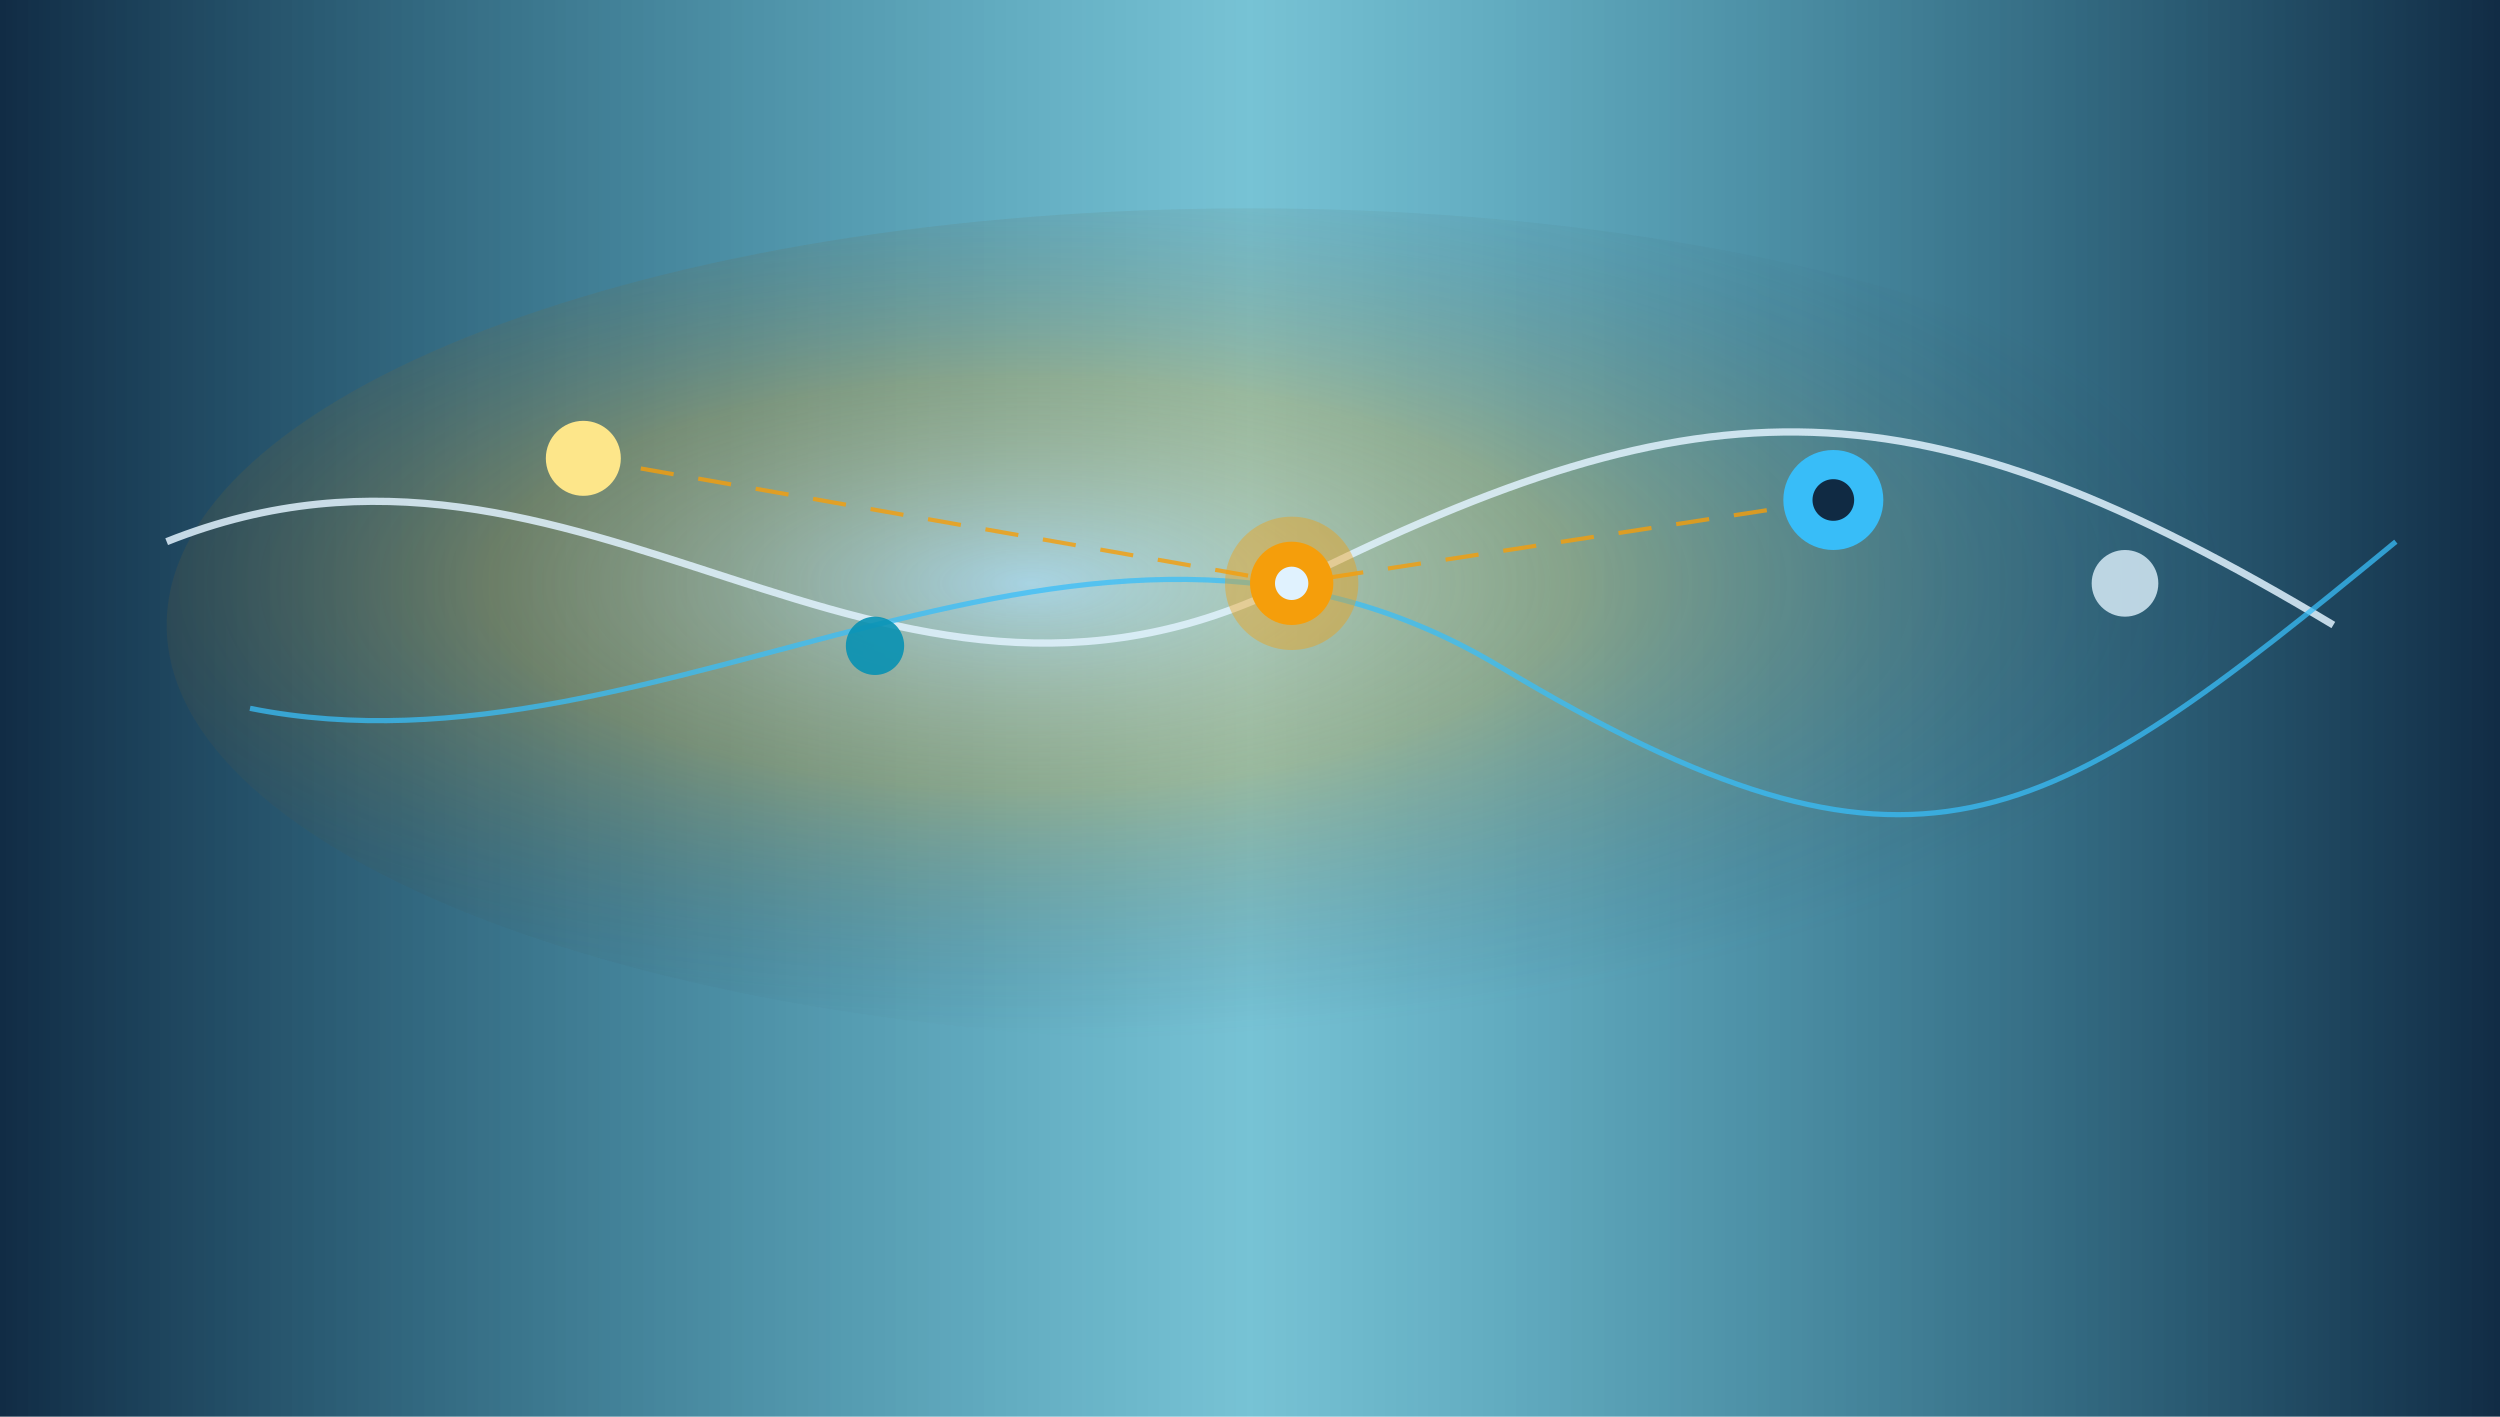
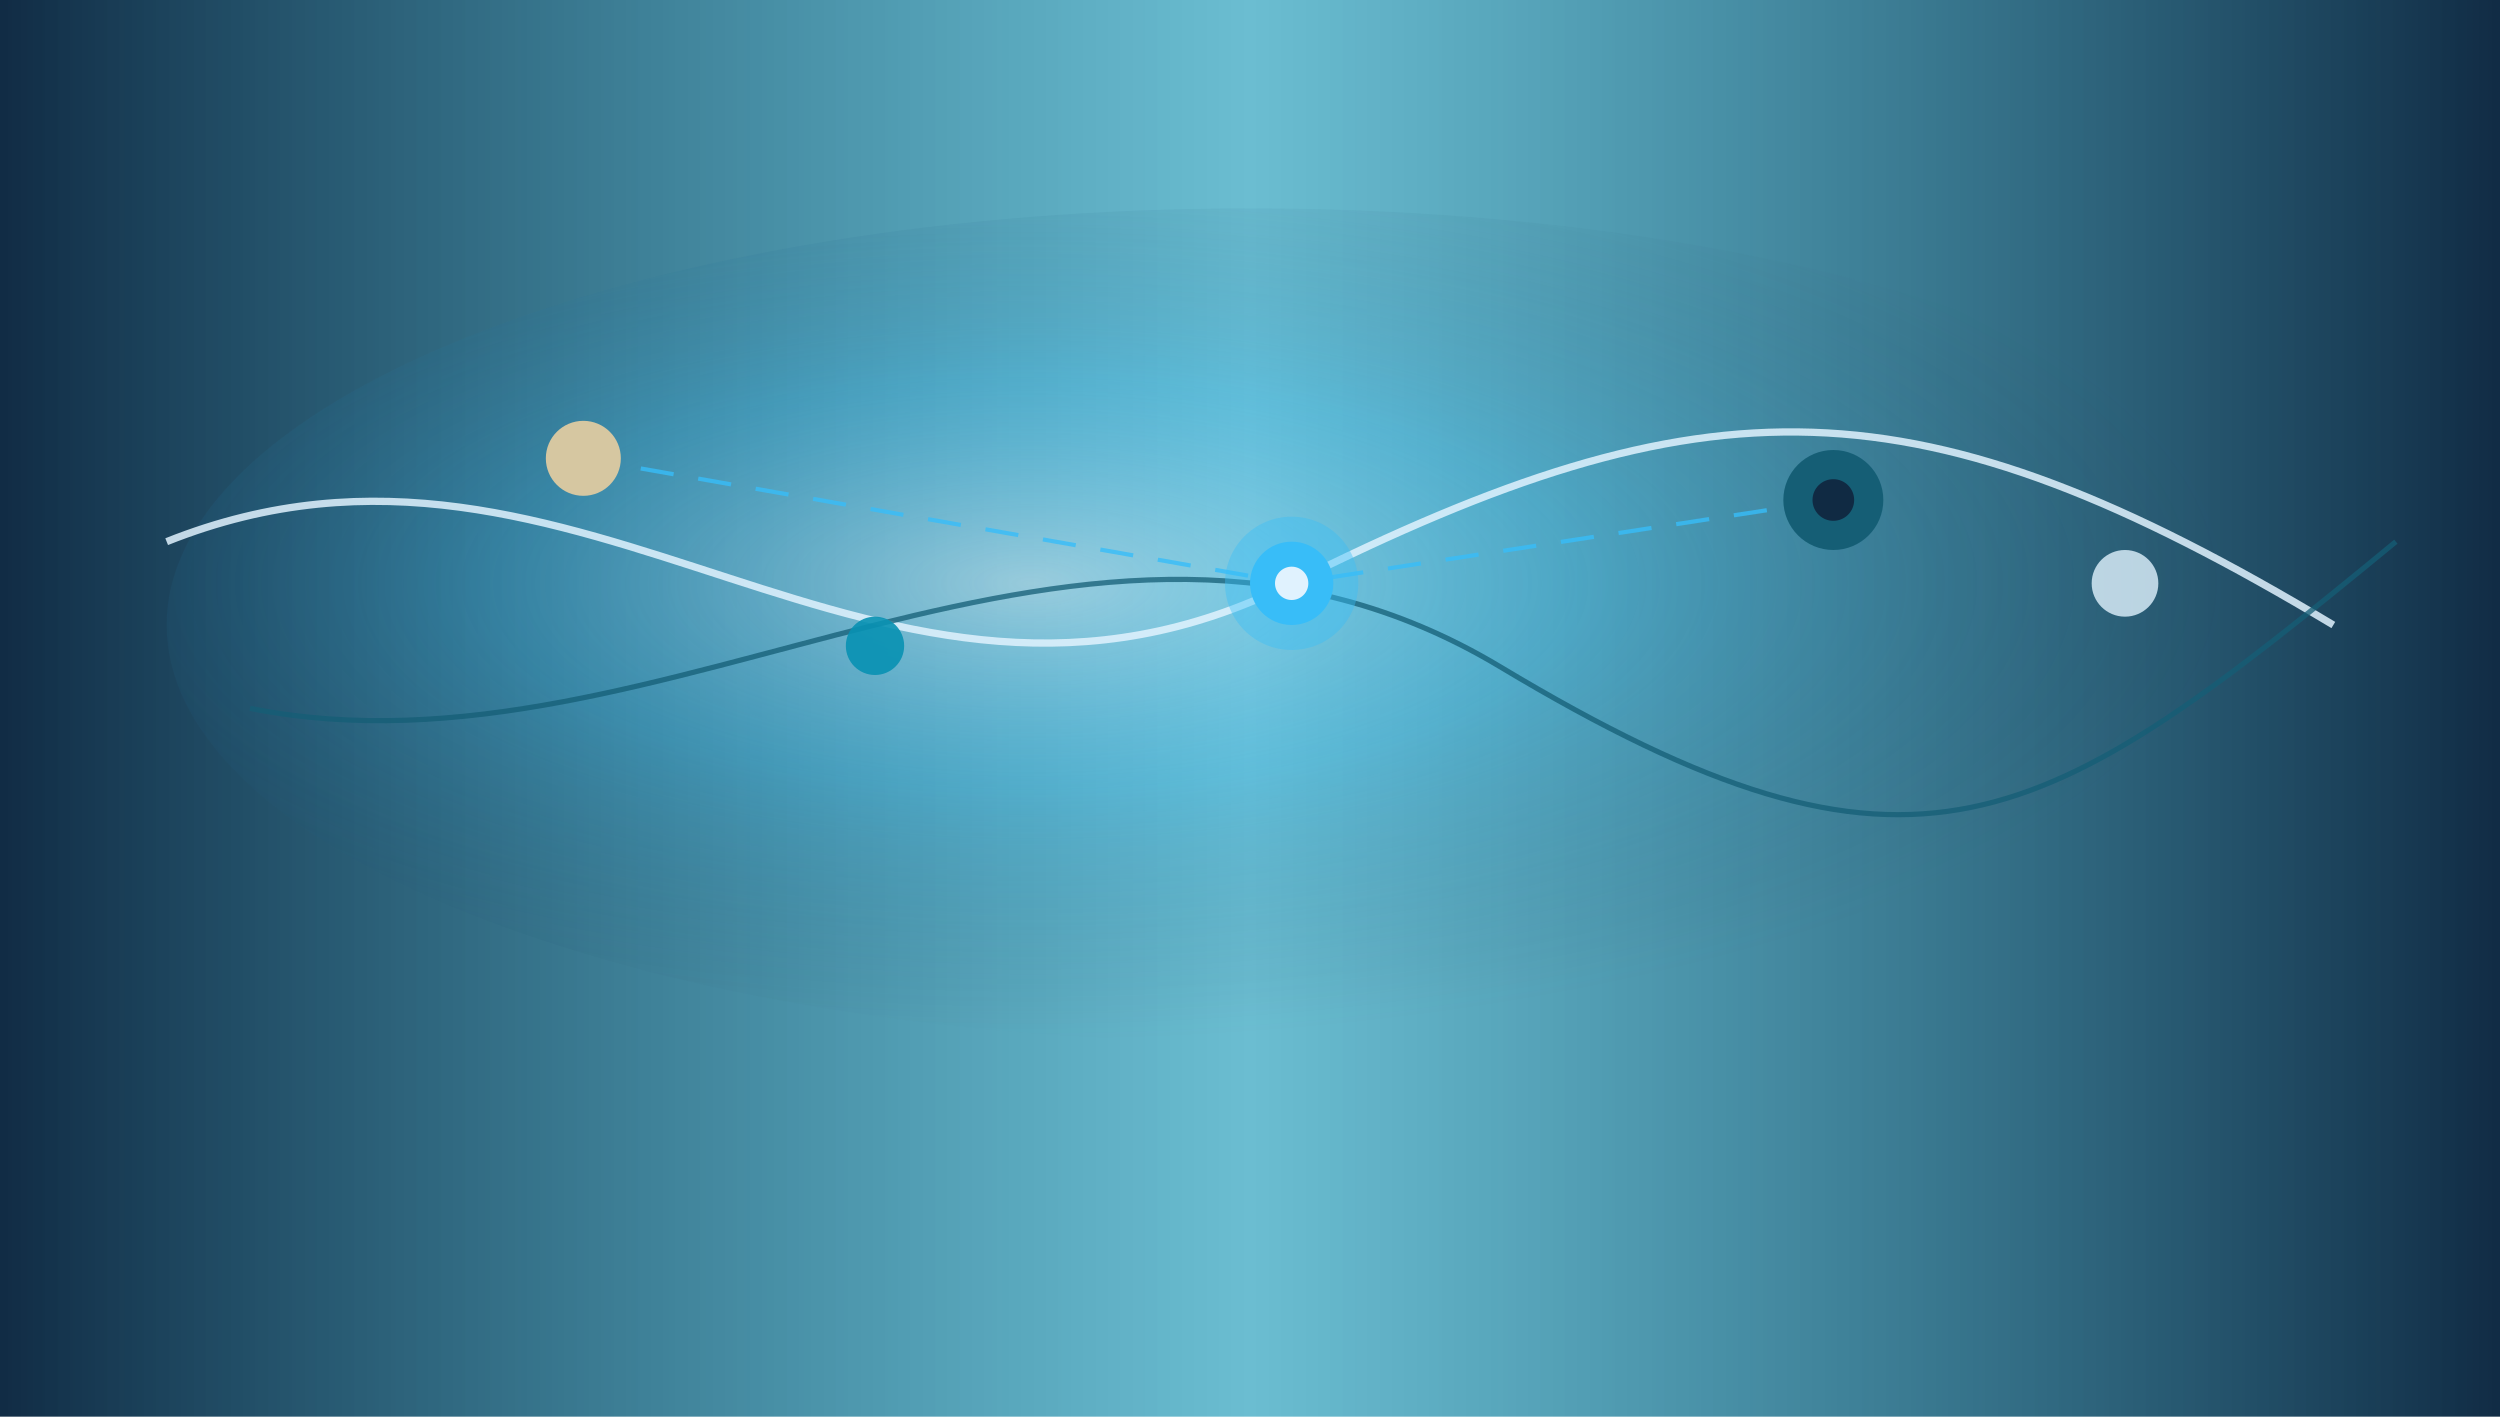
<svg xmlns="http://www.w3.org/2000/svg" viewBox="0 0 1200 680" preserveAspectRatio="xMidYMid slice" width="100%" height="100%">
  <defs>
    <linearGradient id="grad_event_1" x1="0%" y1="0%" x2="100%" y2="0%">
      <stop offset="0%" stop-color="#102A43" />
-       <stop offset="50%" stop-color="#0891B2" stop-opacity="0.55" />
+       <stop offset="50%" stop-color="#0891B2" stop-opacity="0.6" />
      <stop offset="100%" stop-color="#102A43" />
    </linearGradient>
    <radialGradient id="glow_event_1" cx="40%" cy="45%" r="55%">
-       <stop offset="0%" stop-color="#E0F2FE" stop-opacity="0.9" />
-       <stop offset="45%" stop-color="#F59E0B" stop-opacity="0.45" />
+       <stop offset="0%" stop-color="#E0F2FE" stop-opacity="0.85" />
+       <stop offset="45%" stop-color="#38BDF8" stop-opacity="0.4" />
      <stop offset="100%" stop-color="#102A43" stop-opacity="0" />
    </radialGradient>
  </defs>
  <rect width="1200" height="680" fill="url(#grad_event_1)" />
-   <ellipse cx="600" cy="300" rx="520" ry="200" fill="url(#glow_event_1)" opacity="0.6" />
+   <ellipse cx="600" cy="300" rx="520" ry="200" fill="url(#glow_event_1)" opacity="0.55" />
  <path d="M 80 260 C 280 180 420 380 620 280 S 920 180 1120 300" fill="none" stroke="#E0F2FE" stroke-width="3.5" stroke-opacity="0.85" />
-   <path d="M 120 340 C 320 380 520 200 720 320 S 980 400 1150 260" fill="none" stroke="#38BDF8" stroke-width="2.5" stroke-opacity="0.75" />
-   <path d="M 280 220 L 620 280 L 880 240" fill="none" stroke="#F59E0B" stroke-width="2" stroke-dasharray="16 12" stroke-opacity="0.8" />
-   <circle cx="280" cy="220" r="18" fill="#FDE68A" />
-   <circle cx="620" cy="280" r="32" fill="#F59E0B" opacity="0.4" />
-   <circle cx="620" cy="280" r="20" fill="#F59E0B" />
+   <path d="M 120 340 C 320 380 520 200 720 320 S 980 400 1150 260" fill="none" stroke="#155E75" stroke-width="2.5" stroke-opacity="0.75" />
+   <path d="M 280 220 L 620 280 L 880 240" fill="none" stroke="#38BDF8" stroke-width="2" stroke-dasharray="16 12" stroke-opacity="0.8" />
+   <circle cx="280" cy="220" r="18" fill="#D6C7A1" />
+   <circle cx="620" cy="280" r="32" fill="#38BDF8" opacity="0.4" />
+   <circle cx="620" cy="280" r="20" fill="#38BDF8" />
  <circle cx="620" cy="280" r="8" fill="#E0F2FE" />
-   <circle cx="880" cy="240" r="24" fill="#38BDF8" />
+   <circle cx="880" cy="240" r="24" fill="#155E75" />
  <circle cx="880" cy="240" r="10" fill="#102A43" />
  <circle cx="420" cy="310" r="14" fill="#0891B2" opacity="0.9" />
  <circle cx="1020" cy="280" r="16" fill="#E0F2FE" opacity="0.8" />
</svg>
